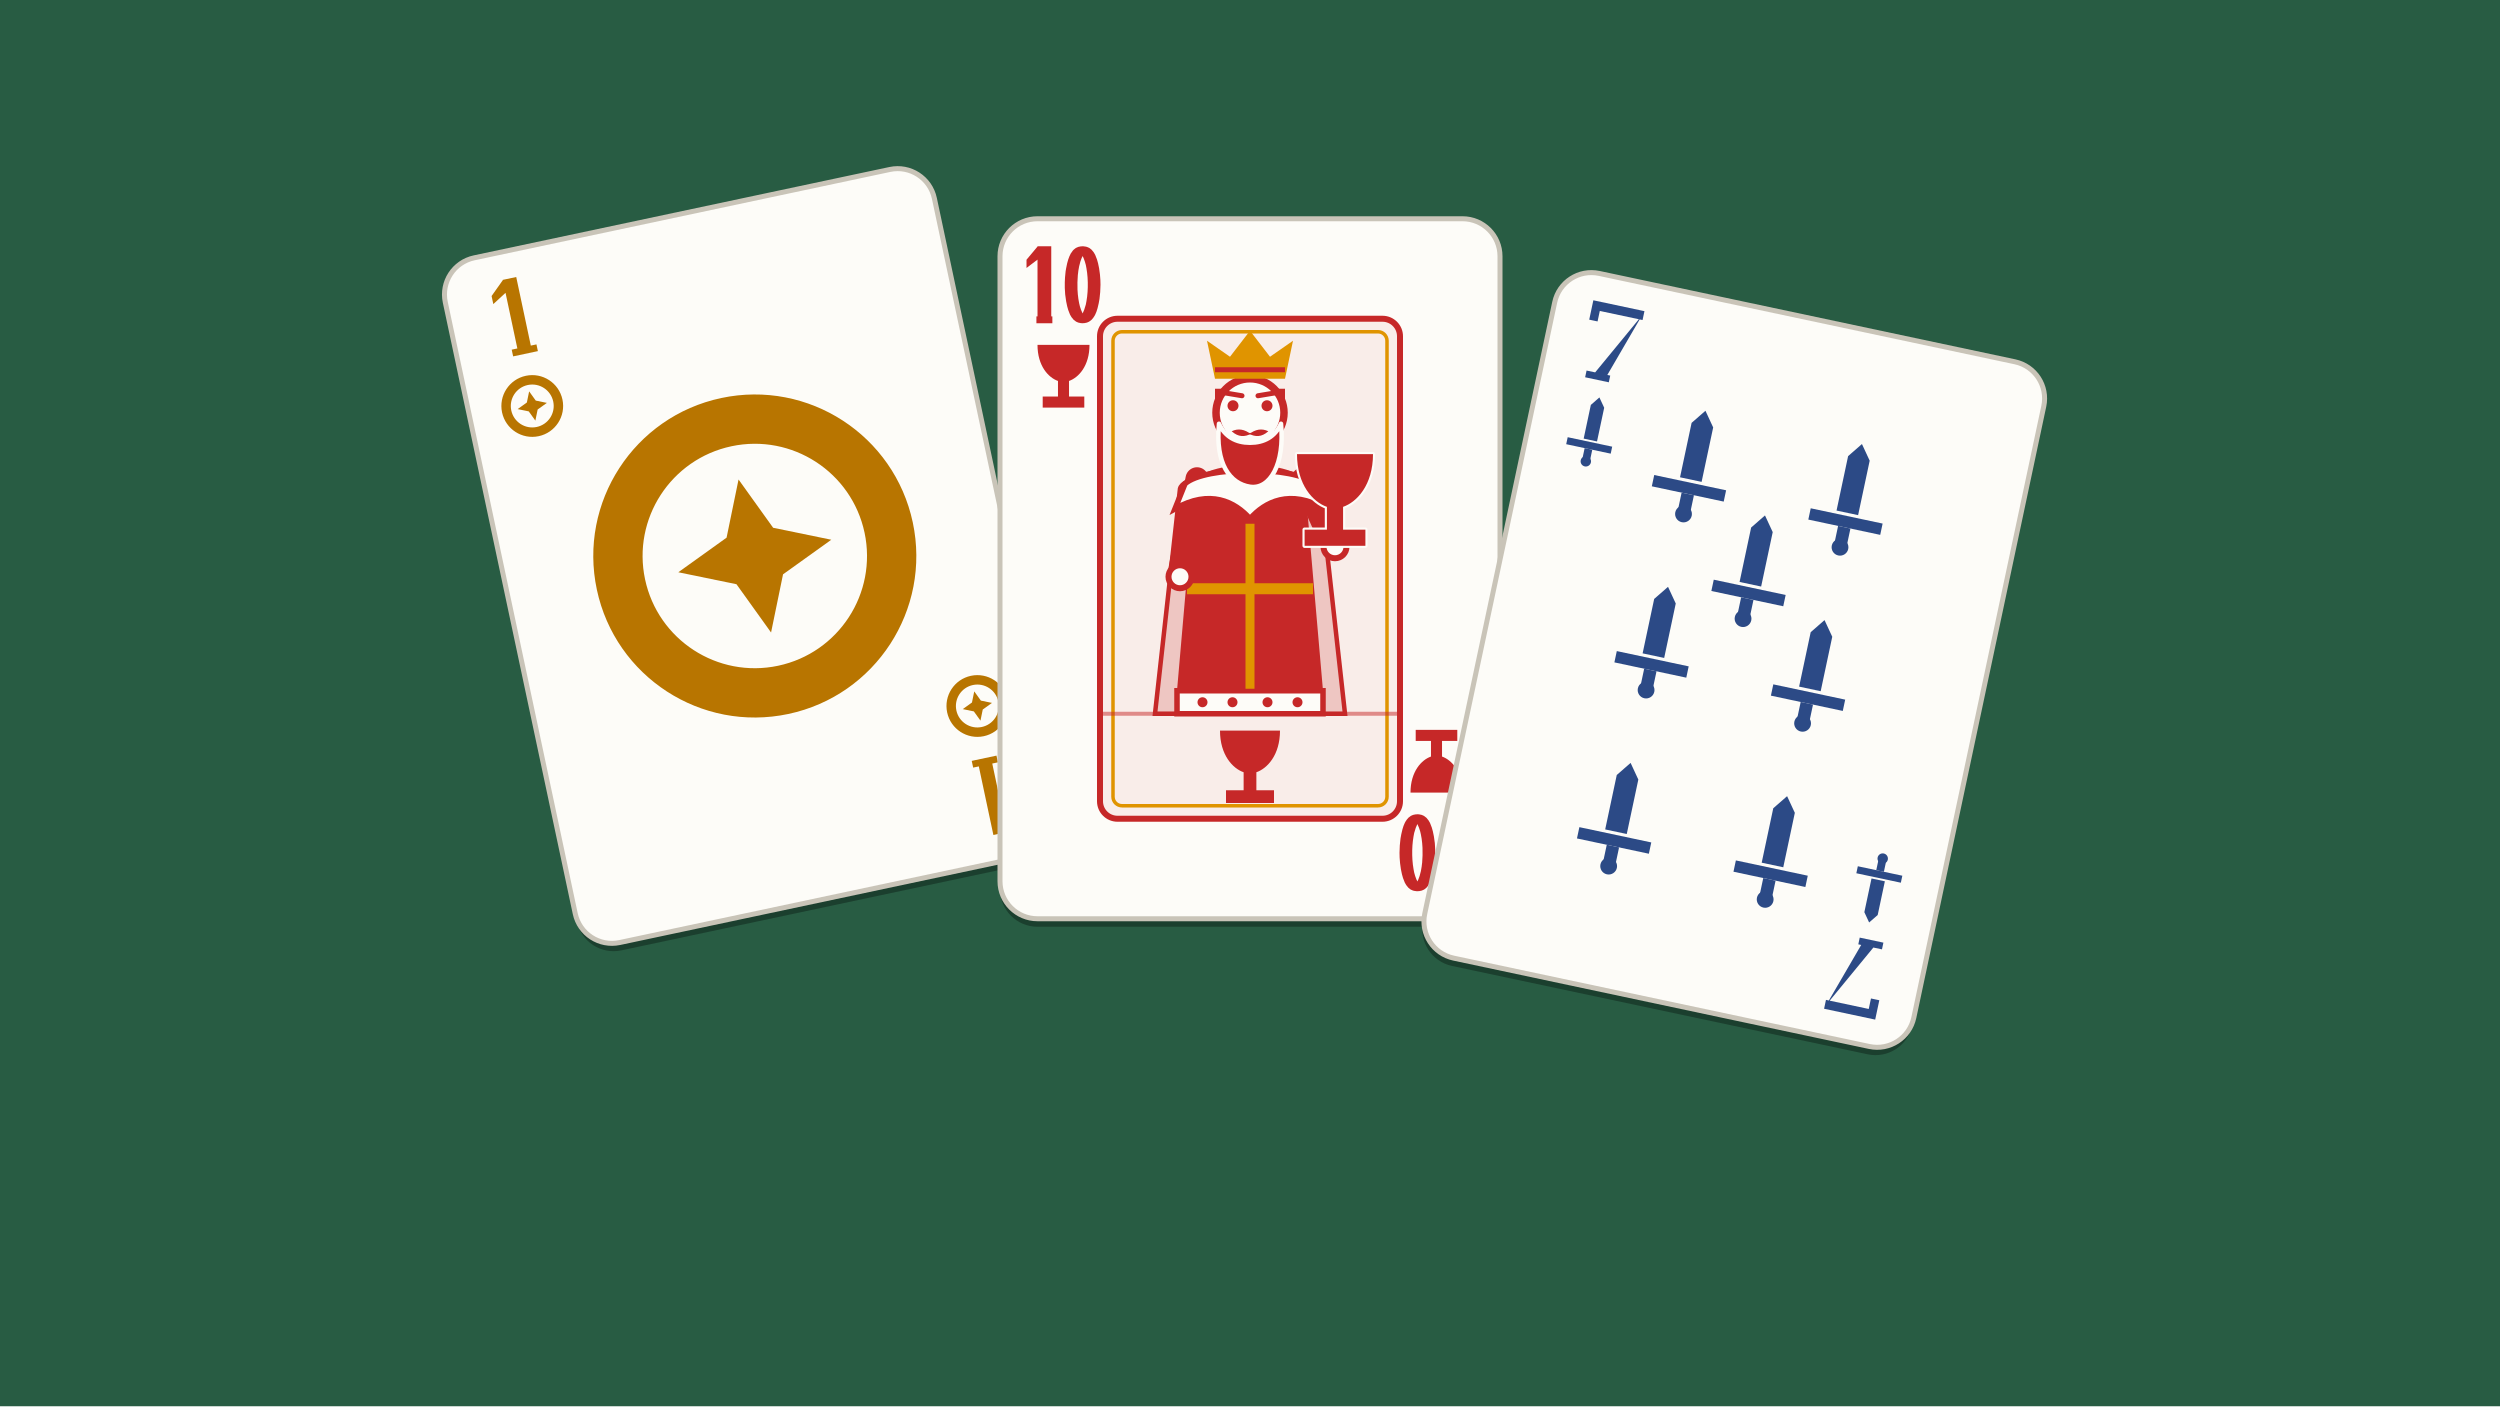
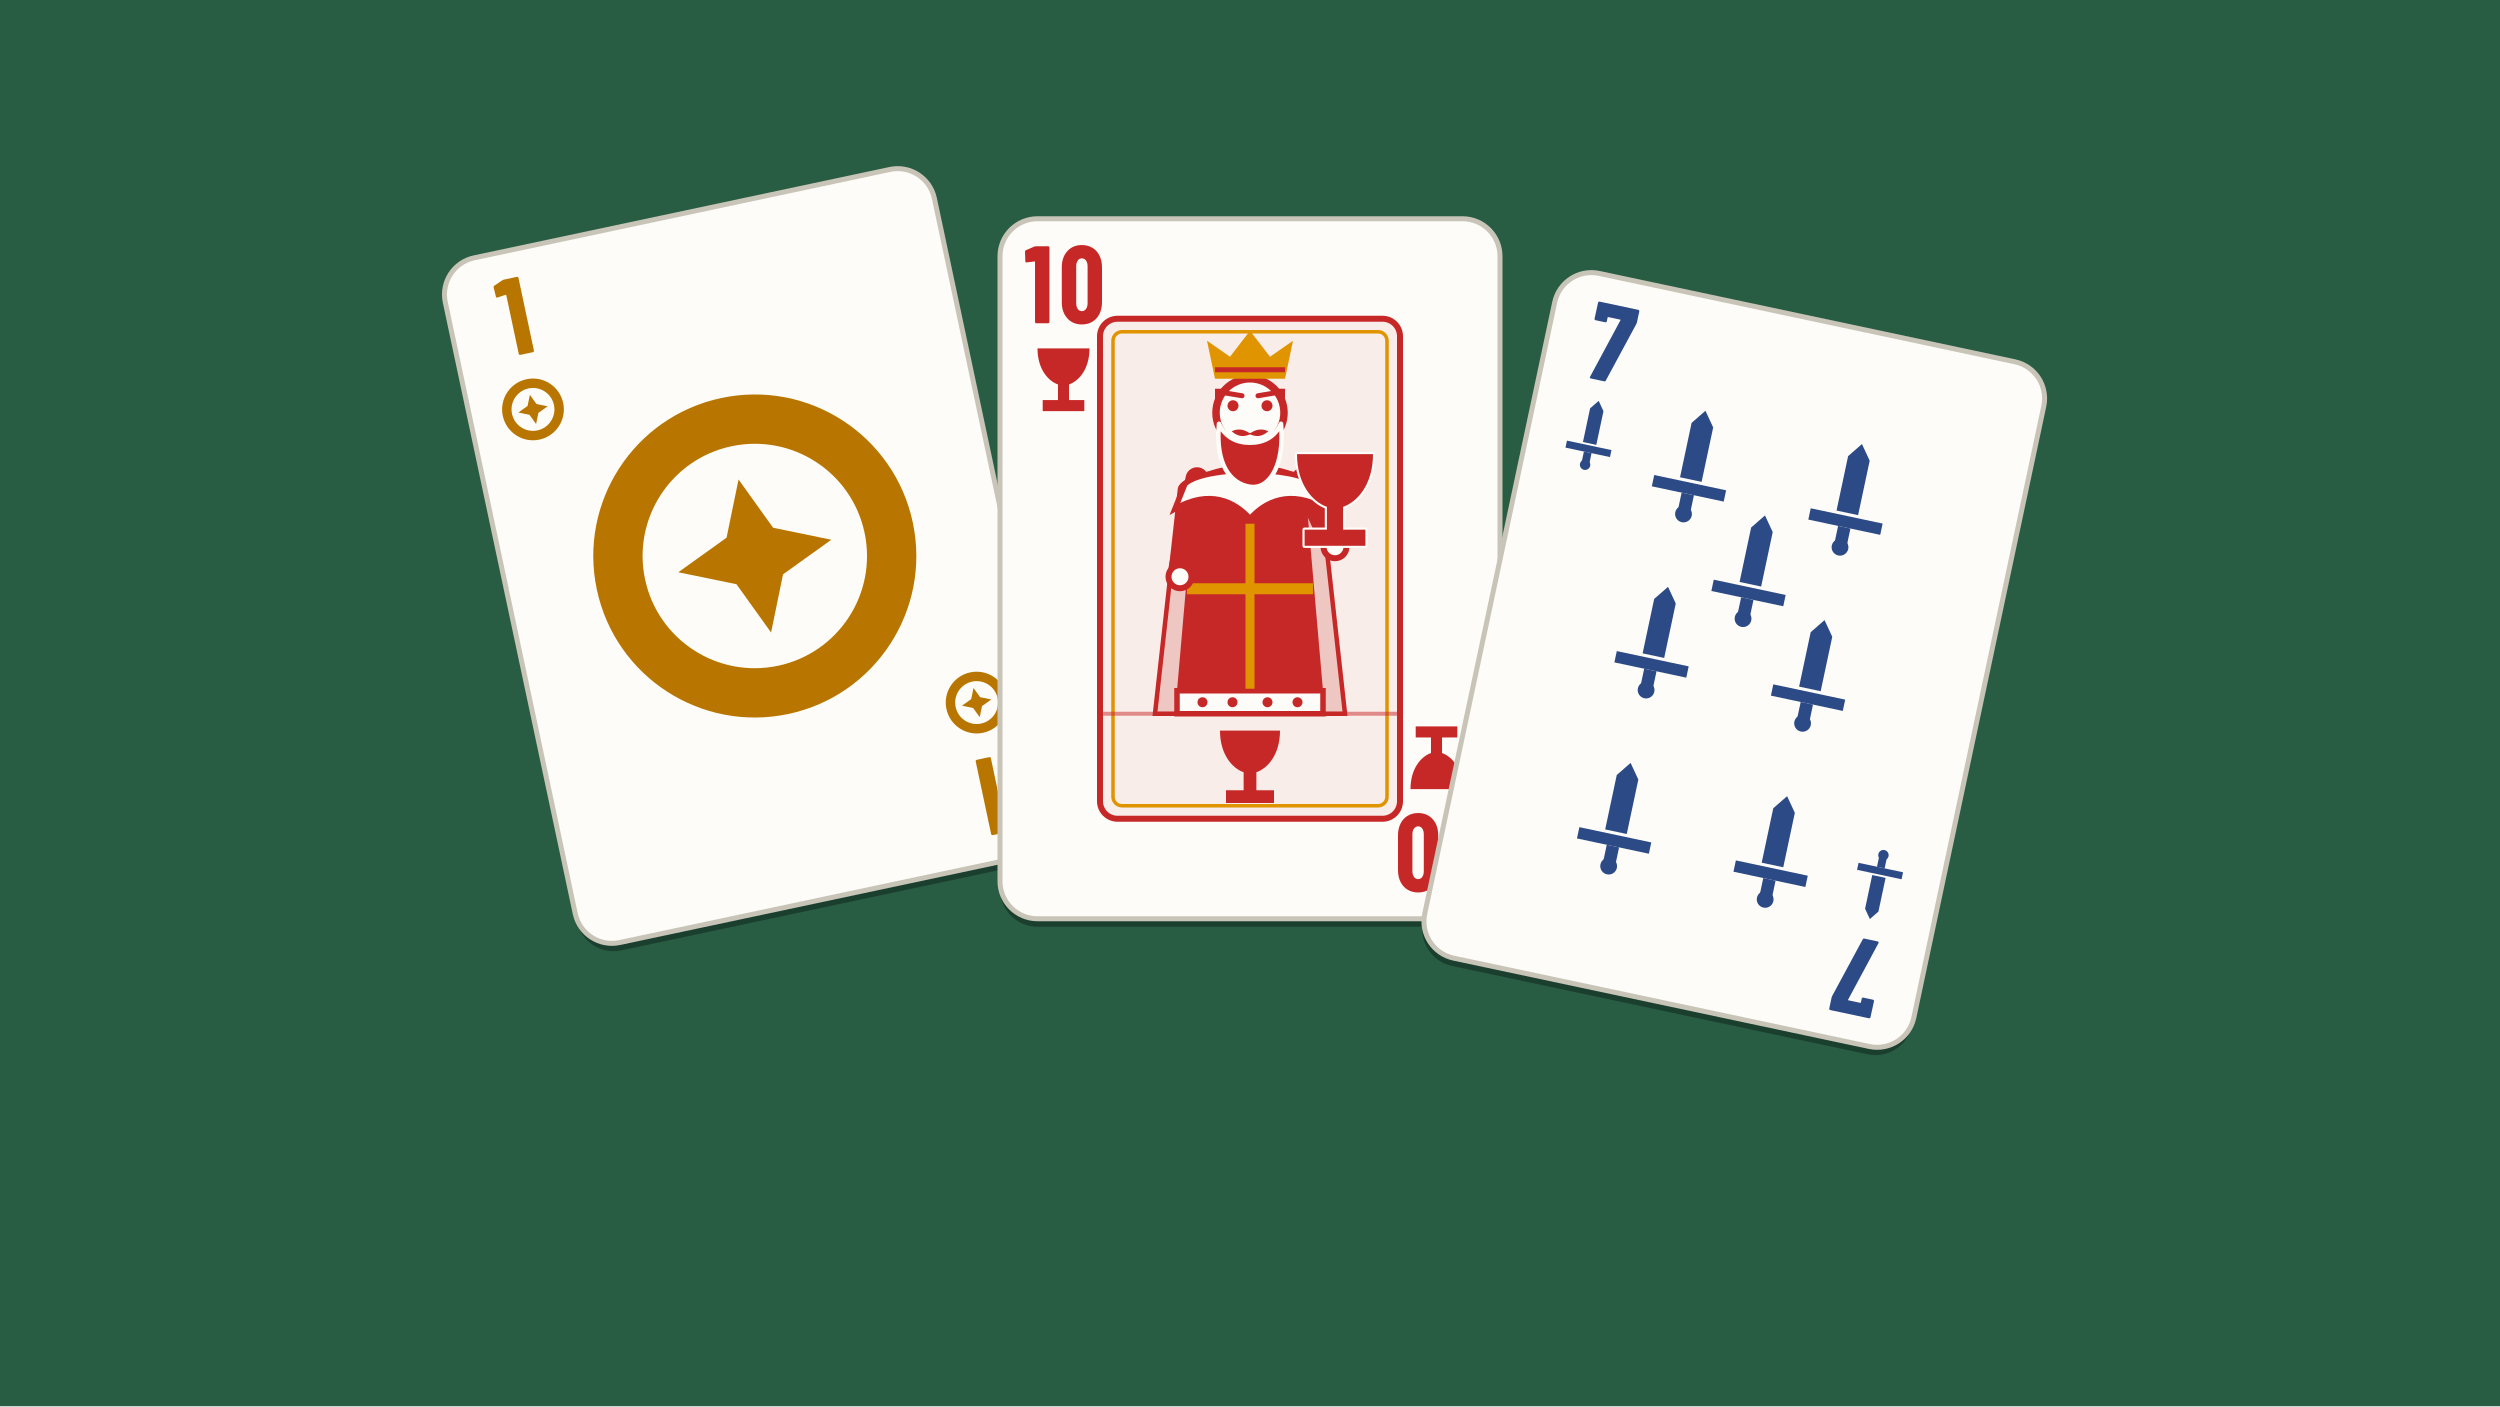
<svg xmlns="http://www.w3.org/2000/svg" width="320" height="180" viewBox="0 0 320 180">
  <defs>
    <symbol id="zc-i-0" overflow="visible">
      <path fill-rule="evenodd" d="M-9.5 0a9.5 9.5 0 1 0 19 0 9.5 9.5 0 1 0-19 0zM-6.6 0a6.6 6.6 0 1 1 13.2 0 6.6 6.6 0 1 1-13.2 0z" />
      <path d="M0-4.6 1.4-1.4 4.6 0 1.4 1.4 0 4.6-1.4 1.4-4.6 0-1.4-1.4z" />
    </symbol>
    <symbol id="zc-i-1" overflow="visible">
      <path d="M-8-9.5H8C8-3 4.6 0.6 1.7 1.6V6.4H6.4V9.8H-6.4V6.4H-1.7V1.6C-4.6 0.6-8-3-8-9.5z" />
    </symbol>
    <symbol id="zc-i-2" overflow="visible">
      <path d="M0-11 2.1-8.2V2.4H-2.1V-8.2z" />
      <path d="M-7 3H7V5.2H-7z" />
      <path d="M-1.2 5.2H1.2V8.2H-1.2z" />
      <circle cy="9.1" r="1.6" />
    </symbol>
  </defs>
  <rect width="320" height="180" fill="#285c43" />
  <g transform="translate(56 34) rotate(-12) scale(0.64)">
    <rect y="1.6" width="100" height="140" rx="7.5" fill="rgba(0,0,0,0.32)" />
    <rect width="100" height="140" rx="7.5" fill="#fdfcf8" stroke="#c9c4b8" />
    <svg width="100" height="140" viewBox="0 0 100 140" fill="currentColor" aria-hidden="true" style="color:#b87500">
      <g class="zc-idx-std">
-         <path class="zc-gl" transform="translate(9.3175 5.5) scale(1.1)" d="M5.1 0 2.6 0 2.6 0.05 0 2.45 0 3.95 2.6 2.41 2.6 12.75 1.55 12.75 1.55 14 6.15 14 6.15 12.75 5.1 12.75z" fill="currentColor" />
-         <g transform="translate(12.7 31.4) scale(0.65)">
+         <path class="zc-gl" transform="translate(10.071 5.5) scale(1.1)" d="M2.12 0L4.54 0Q4.64 0 4.71 0.07Q4.78 0.14 4.78 0.24L4.78 13.76Q4.78 13.86 4.71 13.93Q4.64 14 4.54 14L2.2 14Q2.1 14 2.03 13.93Q1.96 13.86 1.96 13.76L1.96 2.84Q1.96 2.76 1.86 2.76L0.32 2.94L0.28 2.94Q0.06 2.94 0.06 2.72L0 1Q0 0.8 0.18 0.72L1.82 0.06Q1.98 0 2.12 0Z" fill="currentColor" />
+         <g transform="translate(12.7 32.1) scale(0.65)">
          <use href="#zc-i-0" />
        </g>
      </g>
      <g class="zc-idx-std" transform="rotate(180 50 70)">
-         <path class="zc-gl" transform="translate(9.3175 5.5) scale(1.1)" d="M5.1 0 2.6 0 2.6 0.05 0 2.45 0 3.95 2.6 2.41 2.6 12.75 1.55 12.75 1.55 14 6.15 14 6.15 12.75 5.1 12.75z" fill="currentColor" />
-         <g transform="translate(12.7 31.4) scale(0.65)">
+         <path class="zc-gl" transform="translate(10.071 5.5) scale(1.1)" d="M2.12 0L4.54 0Q4.64 0 4.71 0.07Q4.78 0.14 4.78 0.24L4.78 13.76Q4.78 13.86 4.71 13.93Q4.64 14 4.54 14L2.2 14Q2.1 14 2.03 13.93Q1.96 13.86 1.96 13.76L1.96 2.84Q1.96 2.76 1.86 2.76L0.32 2.94L0.28 2.94Q0.06 2.94 0.06 2.72L0 1Q0 0.8 0.18 0.72L1.82 0.06Q1.98 0 2.12 0Z" fill="currentColor" />
+         <g transform="translate(12.7 32.1) scale(0.65)">
          <use href="#zc-i-0" />
        </g>
      </g>
      <g class="zc-idx-row" display="none">
-         <path class="zc-gl" transform="translate(6 6) scale(2.1)" d="M5.1 0 2.6 0 2.6 0.05 0 2.45 0 3.95 2.6 2.41 2.6 12.75 1.55 12.75 1.55 14 6.15 14 6.15 12.75 5.1 12.75z" fill="currentColor" />
+         <path class="zc-gl" transform="translate(6 6) scale(2.1)" d="M2.12 0L4.54 0Q4.64 0 4.71 0.07Q4.78 0.14 4.78 0.24L4.78 13.76Q4.78 13.86 4.71 13.93Q4.64 14 4.54 14L2.2 14Q2.1 14 2.03 13.93Q1.96 13.86 1.96 13.76L1.96 2.84Q1.96 2.76 1.86 2.76L0.32 2.94L0.28 2.94Q0.06 2.94 0.06 2.72L0 1Q0 0.8 0.18 0.72L1.82 0.06Q1.98 0 2.12 0Z" fill="currentColor" />
        <g transform="translate(63 23) scale(1.25)">
          <use href="#zc-i-0" />
        </g>
      </g>
      <g class="zc-big">
        <g transform="translate(50 70) scale(3.4)">
          <use href="#zc-i-0" />
        </g>
      </g>
      <g class="zc-small" display="none">
        <g transform="translate(50 92) scale(3.1)">
          <use href="#zc-i-0" />
        </g>
      </g>
    </svg>
  </g>
  <g transform="translate(128 28) scale(0.64)">
    <rect y="1.6" width="100" height="140" rx="7.5" fill="rgba(0,0,0,0.32)" />
    <rect width="100" height="140" rx="7.5" fill="#fdfcf8" stroke="#c9c4b8" />
    <svg width="100" height="140" viewBox="0 0 100 140" fill="currentColor" aria-hidden="true" style="color:#c62828">
      <g class="zc-idx-std">
-         <path class="zc-gl" transform="translate(5.3025 5.5) scale(1.1)" d="M2 0 2 0.06 0 2.45 0 3.95 2 2.43 2 12.75 1.8 12.75 1.8 14 4.7 14 4.7 12.75 4.5 12.75 4.5 0zM7.11 4.55 7 5.68 6.96 6.56 6.96 7.59 7.03 8.75 7.2 9.98 7.39 10.9 7.58 11.58 7.91 12.43 8.17 12.88 8.56 13.36 9.02 13.71 9.41 13.88 9.83 13.97 10.13 14 10.57 13.97 10.99 13.88 11.38 13.71 11.84 13.36 12.12 13.03 12.36 12.67 12.49 12.43 12.72 11.89 12.92 11.25 13.13 10.36 13.27 9.58 13.4 8.32 13.45 7 13.43 6.12 13.35 5.11 13.2 4.02 13.01 3.1 12.82 2.42 12.49 1.57 12.23 1.12 11.84 0.64 11.52 0.38 11.38 0.29 10.99 0.12 10.72 0.06 10.27 0 9.83 0.03 9.41 0.12 9.02 0.29 8.88 0.38 8.56 0.64 8.42 0.79 8.04 1.33 7.8 1.83 7.58 2.42 7.39 3.1 7.2 4.02zM10.2 12.22 9.91 11.55 9.7 10.91 9.57 10.36 9.43 9.58 9.33 8.75 9.27 7.88 9.26 6.56 9.33 5.25 9.43 4.42 9.57 3.64 9.8 2.76 10.02 2.16 10.2 1.78 10.38 2.16 10.6 2.76 10.78 3.39 10.9 4.02 11.02 4.83 11.1 5.68 11.14 6.56 11.14 7.44 11.1 8.32 11.02 9.17 10.9 9.98 10.78 10.61 10.49 11.55z" fill="currentColor" />
-         <g transform="translate(12.7 31.4) scale(0.65)">
+         <path class="zc-gl" transform="translate(5 5.5) scale(1.1)" d="M1.97 0L4.22 0Q4.31 0 4.38 0.07Q4.44 0.14 4.44 0.24L4.44 13.76Q4.44 13.86 4.38 13.93Q4.31 14 4.22 14L2.05 14Q1.95 14 1.89 13.93Q1.82 13.86 1.82 13.76L1.82 2.84Q1.82 2.76 1.73 2.76L0.3 2.94L0.26 2.94Q0.06 2.94 0.06 2.72L0 1Q0 0.8 0.17 0.72L1.69 0.06Q1.84 0 1.97 0ZM6.69 10.18L6.69 3.82Q6.69 2 7.7 0.89Q8.7 -0.22 10.34 -0.22Q11.42 -0.22 12.25 0.28Q13.09 0.78 13.54 1.7Q14 2.62 14 3.82L14 10.18Q14 11.38 13.54 12.3Q13.09 13.22 12.25 13.72Q11.42 14.22 10.34 14.22Q8.7 14.22 7.7 13.11Q6.69 12 6.69 10.18ZM11.38 10.34L11.38 3.66Q11.38 3 11.09 2.6Q10.8 2.2 10.34 2.2Q9.87 2.2 9.59 2.6Q9.31 3 9.31 3.66L9.31 10.34Q9.31 11 9.59 11.4Q9.87 11.8 10.34 11.8Q10.8 11.8 11.09 11.4Q11.38 11 11.38 10.34Z" fill="currentColor" />
+         <g transform="translate(12.7 32.1) scale(0.65)">
          <use href="#zc-i-1" />
        </g>
      </g>
      <g class="zc-idx-std" transform="rotate(180 50 70)">
-         <path class="zc-gl" transform="translate(5.3025 5.5) scale(1.1)" d="M2 0 2 0.06 0 2.45 0 3.95 2 2.43 2 12.75 1.8 12.75 1.8 14 4.7 14 4.7 12.75 4.5 12.75 4.5 0zM7.11 4.55 7 5.68 6.96 6.56 6.96 7.59 7.03 8.75 7.2 9.98 7.39 10.9 7.58 11.58 7.91 12.43 8.17 12.88 8.56 13.36 9.02 13.71 9.41 13.88 9.83 13.97 10.13 14 10.57 13.97 10.99 13.88 11.38 13.71 11.84 13.36 12.12 13.03 12.36 12.67 12.49 12.43 12.72 11.89 12.92 11.25 13.13 10.36 13.27 9.58 13.4 8.32 13.45 7 13.43 6.12 13.35 5.11 13.2 4.02 13.01 3.1 12.82 2.42 12.49 1.57 12.23 1.12 11.84 0.64 11.52 0.38 11.38 0.29 10.99 0.12 10.72 0.06 10.27 0 9.83 0.03 9.41 0.12 9.02 0.29 8.88 0.38 8.56 0.64 8.42 0.79 8.04 1.33 7.8 1.83 7.58 2.42 7.39 3.1 7.2 4.02zM10.2 12.22 9.91 11.55 9.7 10.91 9.57 10.36 9.43 9.58 9.33 8.75 9.27 7.88 9.26 6.56 9.33 5.25 9.43 4.42 9.57 3.64 9.8 2.76 10.02 2.16 10.2 1.78 10.38 2.16 10.6 2.76 10.78 3.39 10.9 4.02 11.02 4.83 11.1 5.68 11.14 6.56 11.14 7.44 11.1 8.32 11.02 9.17 10.9 9.98 10.78 10.61 10.49 11.55z" fill="currentColor" />
-         <g transform="translate(12.7 31.4) scale(0.65)">
+         <path class="zc-gl" transform="translate(5 5.5) scale(1.1)" d="M1.97 0L4.22 0Q4.31 0 4.38 0.07Q4.44 0.14 4.44 0.24L4.44 13.76Q4.44 13.86 4.38 13.93Q4.31 14 4.22 14L2.05 14Q1.95 14 1.89 13.93Q1.82 13.86 1.82 13.76L1.82 2.84Q1.82 2.76 1.73 2.76L0.3 2.94L0.26 2.94Q0.06 2.94 0.06 2.72L0 1Q0 0.8 0.17 0.72L1.69 0.06Q1.84 0 1.97 0ZM6.69 10.18L6.69 3.82Q6.69 2 7.7 0.89Q8.7 -0.22 10.34 -0.22Q11.42 -0.22 12.25 0.28Q13.09 0.78 13.54 1.7Q14 2.62 14 3.82L14 10.18Q14 11.38 13.54 12.3Q13.09 13.22 12.25 13.72Q11.42 14.22 10.34 14.22Q8.7 14.22 7.7 13.11Q6.69 12 6.69 10.18ZM11.38 10.34L11.38 3.66Q11.38 3 11.09 2.6Q10.8 2.2 10.34 2.2Q9.87 2.2 9.59 2.6Q9.31 3 9.31 3.66L9.31 10.34Q9.31 11 9.59 11.4Q9.87 11.8 10.34 11.8Q10.8 11.8 11.09 11.4Q11.38 11 11.38 10.34Z" fill="currentColor" />
+         <g transform="translate(12.7 32.1) scale(0.65)">
          <use href="#zc-i-1" />
        </g>
      </g>
      <g class="zc-idx-row" display="none">
-         <path class="zc-gl" transform="translate(6 6) scale(2.1)" d="M2 0 2 0.06 0 2.45 0 3.95 2 2.43 2 12.75 1.8 12.75 1.8 14 4.7 14 4.7 12.75 4.5 12.75 4.5 0zM7.11 4.55 7 5.68 6.96 6.56 6.96 7.59 7.03 8.75 7.2 9.98 7.39 10.9 7.58 11.58 7.91 12.43 8.17 12.88 8.56 13.36 9.02 13.71 9.41 13.88 9.83 13.97 10.13 14 10.57 13.97 10.99 13.88 11.38 13.71 11.84 13.36 12.12 13.03 12.36 12.67 12.49 12.43 12.72 11.89 12.92 11.25 13.13 10.36 13.27 9.58 13.4 8.32 13.45 7 13.43 6.12 13.35 5.11 13.2 4.02 13.01 3.1 12.82 2.42 12.49 1.57 12.23 1.12 11.84 0.64 11.52 0.38 11.38 0.29 10.99 0.12 10.72 0.06 10.27 0 9.83 0.03 9.41 0.12 9.02 0.29 8.88 0.38 8.56 0.64 8.42 0.79 8.04 1.33 7.8 1.83 7.58 2.42 7.39 3.1 7.2 4.02zM10.2 12.22 9.91 11.55 9.7 10.91 9.57 10.36 9.43 9.58 9.33 8.75 9.27 7.88 9.26 6.56 9.33 5.25 9.43 4.42 9.57 3.64 9.8 2.76 10.02 2.16 10.2 1.78 10.38 2.16 10.6 2.76 10.78 3.39 10.9 4.02 11.02 4.83 11.1 5.68 11.14 6.56 11.14 7.44 11.1 8.32 11.02 9.17 10.9 9.98 10.78 10.61 10.49 11.55z" fill="currentColor" />
+         <path class="zc-gl" transform="translate(6 6) scale(2.1)" d="M1.97 0L4.22 0Q4.31 0 4.38 0.07Q4.44 0.14 4.44 0.24L4.44 13.76Q4.44 13.86 4.38 13.93Q4.31 14 4.22 14L2.05 14Q1.95 14 1.89 13.93Q1.82 13.86 1.82 13.76L1.82 2.84Q1.82 2.76 1.73 2.76L0.3 2.94L0.26 2.94Q0.06 2.94 0.06 2.72L0 1Q0 0.8 0.17 0.72L1.69 0.06Q1.84 0 1.97 0ZM6.69 10.18L6.69 3.82Q6.69 2 7.7 0.89Q8.7 -0.22 10.34 -0.22Q11.42 -0.22 12.25 0.28Q13.09 0.78 13.54 1.7Q14 2.62 14 3.82L14 10.18Q14 11.38 13.54 12.3Q13.09 13.22 12.25 13.72Q11.42 14.22 10.34 14.22Q8.7 14.22 7.7 13.11Q6.69 12 6.69 10.18ZM11.38 10.34L11.38 3.66Q11.38 3 11.09 2.6Q10.8 2.2 10.34 2.2Q9.87 2.2 9.59 2.6Q9.31 3 9.31 3.66L9.31 10.34Q9.31 11 9.59 11.4Q9.87 11.8 10.34 11.8Q10.8 11.8 11.09 11.4Q11.38 11 11.38 10.34Z" fill="currentColor" />
        <g transform="translate(63 23) scale(1.25)">
          <use href="#zc-i-1" />
        </g>
      </g>
      <g class="zc-big">
        <rect x="20" y="20" width="60" height="100" rx="3.5" fill="currentColor" fill-opacity="0.07" stroke="currentColor" stroke-width="1.2" />
        <rect class="zc-fine" x="22.6" y="22.6" width="54.8" height="94.8" rx="1.8" fill="none" stroke="#e09400" stroke-width="0.7" />
        <path d="M31 99 36 54C37 49.6 63 49.6 64 54L69 99z" fill="currentColor" fill-opacity="0.2" stroke="currentColor" stroke-width="0.9" />
        <path d="M35 99 39 53C40 48 60 48 61 53L65 99z" />
        <path d="M35.4 94.4H64.6V99H35.4z" fill="#fdfcf8" stroke="currentColor" stroke-width="1.1" />
        <g class="zc-fine" fill="currentColor">
          <circle cx="40.5" cy="96.7" r="1" />
          <circle cx="46.5" cy="96.7" r="1" />
          <circle cx="53.5" cy="96.7" r="1" />
          <circle cx="59.5" cy="96.7" r="1" />
        </g>
        <path d="M50 61V94" stroke="#e09400" stroke-width="1.8" fill="none" />
        <path d="M37.4 74H62.6" stroke="#e09400" stroke-width="2.2" fill="none" />
        <path d="M39.4 52 36 70" fill="none" stroke="currentColor" stroke-linecap="round" stroke-width="4.6" />
        <circle cx="36" cy="71.6" r="2.3" fill="#fdfcf8" stroke="currentColor" stroke-width="1.2" />
        <path d="M60.6 52 66 64" fill="none" stroke="currentColor" stroke-linecap="round" stroke-width="4.6" />
        <circle cx="67" cy="65.6" r="2.3" fill="#fdfcf8" stroke="currentColor" stroke-width="1.2" />
        <path d="M37 53C41 49.4 59 49.4 63 53L65 58C58 54 53 56.6 50 60 47 56.6 42 54 35 58z" fill="#fdfcf8" stroke="currentColor" stroke-width="1.1" />
        <path d="M43 40V34H57V40C56.4 41.4 56 42.6 56 44H44C44 42.6 43.6 41.4 43 40z" />
        <circle cx="50" cy="38.8" r="6.8" fill="#fdfcf8" stroke="currentColor" stroke-width="1.5" />
        <path d="M43.8 41C43 49 46 53 50 53.6S57 49 56.2 41C55 43.6 52.8 44.8 50 44.8S45 43.6 43.8 41z" stroke="#fdfcf8" stroke-width="0.9" stroke-linejoin="round" />
        <path d="M45.6 42.4Q47.8 41 50 42.4Q52.2 41 54.4 42.4Q52.4 44.6 50 43.6Q47.6 44.6 45.6 42.4z" stroke="#fdfcf8" stroke-width="0.9" stroke-linejoin="round" />
        <circle cx="46.6" cy="37.4" r="1.1" />
        <circle cx="53.4" cy="37.4" r="1.1" />
        <path d="M44.8 34.8 48.4 35.4M55.2 34.8 51.6 35.4" fill="none" stroke="currentColor" stroke-linecap="round" stroke-width="1" />
        <path d="M43 32 41.4 24.4 46 27.6 50 22.4 54 27.6 58.6 24.4 57 32z" fill="#e09400" />
        <path d="M43 30.2H57" stroke="currentColor" stroke-width="1" fill="none" />
        <g paint-order="stroke" stroke="#fdfcf8" stroke-width="0.9" stroke-linejoin="round">
          <g transform="translate(67 56.1) scale(0.95)">
            <use href="#zc-i-1" />
          </g>
        </g>
        <path d="M20 99H80" stroke="currentColor" stroke-width="0.8" opacity="0.5" />
        <g transform="translate(50 109.5) scale(0.75)">
          <use href="#zc-i-1" />
        </g>
      </g>
      <g class="zc-small" display="none" transform="translate(50 134) scale(1.1) translate(-50 -99)">
        <path d="M31 99 36 54C37 49.6 63 49.6 64 54L69 99z" fill="currentColor" fill-opacity="0.2" stroke="currentColor" stroke-width="0.9" />
        <path d="M35 99 39 53C40 48 60 48 61 53L65 99z" />
        <path d="M35.4 94.4H64.6V99H35.4z" fill="#fdfcf8" stroke="currentColor" stroke-width="1.1" />
        <g class="zc-fine" fill="currentColor">
          <circle cx="40.5" cy="96.7" r="1" />
          <circle cx="46.5" cy="96.7" r="1" />
          <circle cx="53.5" cy="96.7" r="1" />
          <circle cx="59.5" cy="96.7" r="1" />
        </g>
        <path d="M50 61V94" stroke="#e09400" stroke-width="1.8" fill="none" />
        <path d="M37.4 74H62.6" stroke="#e09400" stroke-width="2.2" fill="none" />
        <path d="M39.4 52 36 70" fill="none" stroke="currentColor" stroke-linecap="round" stroke-width="4.6" />
        <circle cx="36" cy="71.6" r="2.3" fill="#fdfcf8" stroke="currentColor" stroke-width="1.2" />
        <path d="M60.6 52 66 64" fill="none" stroke="currentColor" stroke-linecap="round" stroke-width="4.6" />
        <circle cx="67" cy="65.6" r="2.3" fill="#fdfcf8" stroke="currentColor" stroke-width="1.2" />
        <path d="M37 53C41 49.4 59 49.4 63 53L65 58C58 54 53 56.6 50 60 47 56.6 42 54 35 58z" fill="#fdfcf8" stroke="currentColor" stroke-width="1.1" />
        <path d="M43 40V34H57V40C56.4 41.4 56 42.6 56 44H44C44 42.6 43.6 41.4 43 40z" />
        <circle cx="50" cy="38.8" r="6.8" fill="#fdfcf8" stroke="currentColor" stroke-width="1.5" />
        <path d="M43.8 41C43 49 46 53 50 53.6S57 49 56.2 41C55 43.6 52.8 44.8 50 44.8S45 43.6 43.8 41z" stroke="#fdfcf8" stroke-width="0.9" stroke-linejoin="round" />
        <path d="M45.6 42.4Q47.8 41 50 42.4Q52.2 41 54.4 42.4Q52.4 44.6 50 43.6Q47.6 44.6 45.6 42.4z" stroke="#fdfcf8" stroke-width="0.9" stroke-linejoin="round" />
        <circle cx="46.6" cy="37.4" r="1.1" />
        <circle cx="53.4" cy="37.4" r="1.1" />
        <path d="M44.8 34.8 48.4 35.4M55.2 34.8 51.6 35.4" fill="none" stroke="currentColor" stroke-linecap="round" stroke-width="1" />
        <path d="M43 32 41.4 24.4 46 27.6 50 22.4 54 27.6 58.6 24.4 57 32z" fill="#e09400" />
        <path d="M43 30.2H57" stroke="currentColor" stroke-width="1" fill="none" />
      </g>
    </svg>
  </g>
  <g transform="translate(200 34) rotate(12) scale(0.64)">
    <rect y="1.6" width="100" height="140" rx="7.5" fill="rgba(0,0,0,0.32)" />
    <rect width="100" height="140" rx="7.5" fill="#fdfcf8" stroke="#c9c4b8" />
    <svg width="100" height="140" viewBox="0 0 100 140" fill="currentColor" aria-hidden="true" style="color:#2c4a86">
      <g class="zc-idx-std">
-         <path class="zc-gl" transform="translate(7.475 5.5) scale(1.1)" d="M9.5 0 0 0 0 3.6 1.55 3.6 1.55 1.65 8.81 1.65 3.05 12.75 1.45 12.75 1.45 14 5.85 14 5.85 12.75 5.31 12.75 8.96 1.65 9.5 1.65z" fill="currentColor" />
-         <g transform="translate(12.7 31.4) scale(0.65)">
+         <path class="zc-gl" transform="translate(8.476 5.5) scale(1.1)" d="M1.4 13.72L4.66 2.54Q4.7 2.42 4.58 2.42L2.38 2.42Q2.28 2.42 2.28 2.52L2.28 3.22Q2.28 3.32 2.21 3.39Q2.14 3.46 2.04 3.46L0.24 3.46Q0.14 3.46 0.07 3.39Q0 3.32 0 3.22L0.02 0.24Q0.02 0.14 0.09 0.07Q0.16 0 0.26 0L7.44 0Q7.54 0 7.61 0.07Q7.68 0.14 7.68 0.24L7.68 2.28Q7.68 2.36 7.64 2.56L4.34 13.8Q4.28 14 4.08 14L1.6 14Q1.48 14 1.42 13.92Q1.36 13.84 1.4 13.72Z" fill="currentColor" />
+         <g transform="translate(12.7 32.1) scale(0.65)">
          <use href="#zc-i-2" />
        </g>
      </g>
      <g class="zc-idx-std" transform="rotate(180 50 70)">
-         <path class="zc-gl" transform="translate(7.475 5.5) scale(1.1)" d="M9.5 0 0 0 0 3.6 1.55 3.6 1.55 1.65 8.81 1.65 3.05 12.75 1.45 12.75 1.45 14 5.85 14 5.85 12.75 5.31 12.75 8.96 1.65 9.5 1.65z" fill="currentColor" />
-         <g transform="translate(12.7 31.4) scale(0.65)">
+         <path class="zc-gl" transform="translate(8.476 5.5) scale(1.1)" d="M1.4 13.72L4.66 2.54Q4.7 2.42 4.58 2.42L2.38 2.42Q2.28 2.42 2.28 2.52L2.28 3.22Q2.28 3.32 2.21 3.39Q2.14 3.46 2.04 3.46L0.24 3.46Q0.14 3.46 0.07 3.39Q0 3.32 0 3.22L0.02 0.24Q0.02 0.14 0.09 0.07Q0.16 0 0.26 0L7.44 0Q7.54 0 7.61 0.07Q7.68 0.14 7.68 0.24L7.68 2.28Q7.68 2.36 7.64 2.56L4.34 13.8Q4.28 14 4.08 14L1.6 14Q1.48 14 1.42 13.92Q1.36 13.84 1.4 13.72Z" fill="currentColor" />
+         <g transform="translate(12.7 32.1) scale(0.65)">
          <use href="#zc-i-2" />
        </g>
      </g>
      <g class="zc-idx-row" display="none">
-         <path class="zc-gl" transform="translate(6 6) scale(2.1)" d="M9.5 0 0 0 0 3.6 1.55 3.6 1.55 1.65 8.81 1.65 3.05 12.75 1.45 12.75 1.45 14 5.85 14 5.85 12.75 5.31 12.75 8.96 1.65 9.5 1.65z" fill="currentColor" />
+         <path class="zc-gl" transform="translate(6 6) scale(2.1)" d="M1.4 13.72L4.66 2.54Q4.7 2.42 4.58 2.42L2.38 2.42Q2.28 2.42 2.28 2.52L2.28 3.22Q2.28 3.32 2.21 3.39Q2.14 3.46 2.04 3.46L0.24 3.46Q0.14 3.46 0.07 3.39Q0 3.32 0 3.22L0.02 0.24Q0.02 0.14 0.09 0.07Q0.16 0 0.26 0L7.44 0Q7.54 0 7.61 0.07Q7.68 0.14 7.68 0.24L7.68 2.28Q7.68 2.36 7.64 2.56L4.34 13.8Q4.28 14 4.08 14L1.6 14Q1.48 14 1.42 13.92Q1.36 13.84 1.4 13.72Z" fill="currentColor" />
        <g transform="translate(63 23) scale(1.25)">
          <use href="#zc-i-2" />
        </g>
      </g>
      <g class="zc-big">
        <g transform="translate(34 34) scale(1.05)">
          <use href="#zc-i-2" />
        </g>
        <g transform="translate(66 34) scale(1.05)">
          <use href="#zc-i-2" />
        </g>
        <g transform="translate(34 70) scale(1.05)">
          <use href="#zc-i-2" />
        </g>
        <g transform="translate(66 70) scale(1.05)">
          <use href="#zc-i-2" />
        </g>
        <g transform="translate(34 106) scale(1.05)">
          <use href="#zc-i-2" />
        </g>
        <g transform="translate(66 106) scale(1.05)">
          <use href="#zc-i-2" />
        </g>
        <g transform="translate(50 52) scale(1.05)">
          <use href="#zc-i-2" />
        </g>
      </g>
      <g class="zc-small" display="none">
        <g transform="translate(50 92) scale(3.1)">
          <use href="#zc-i-2" />
        </g>
      </g>
    </svg>
  </g>
</svg>
